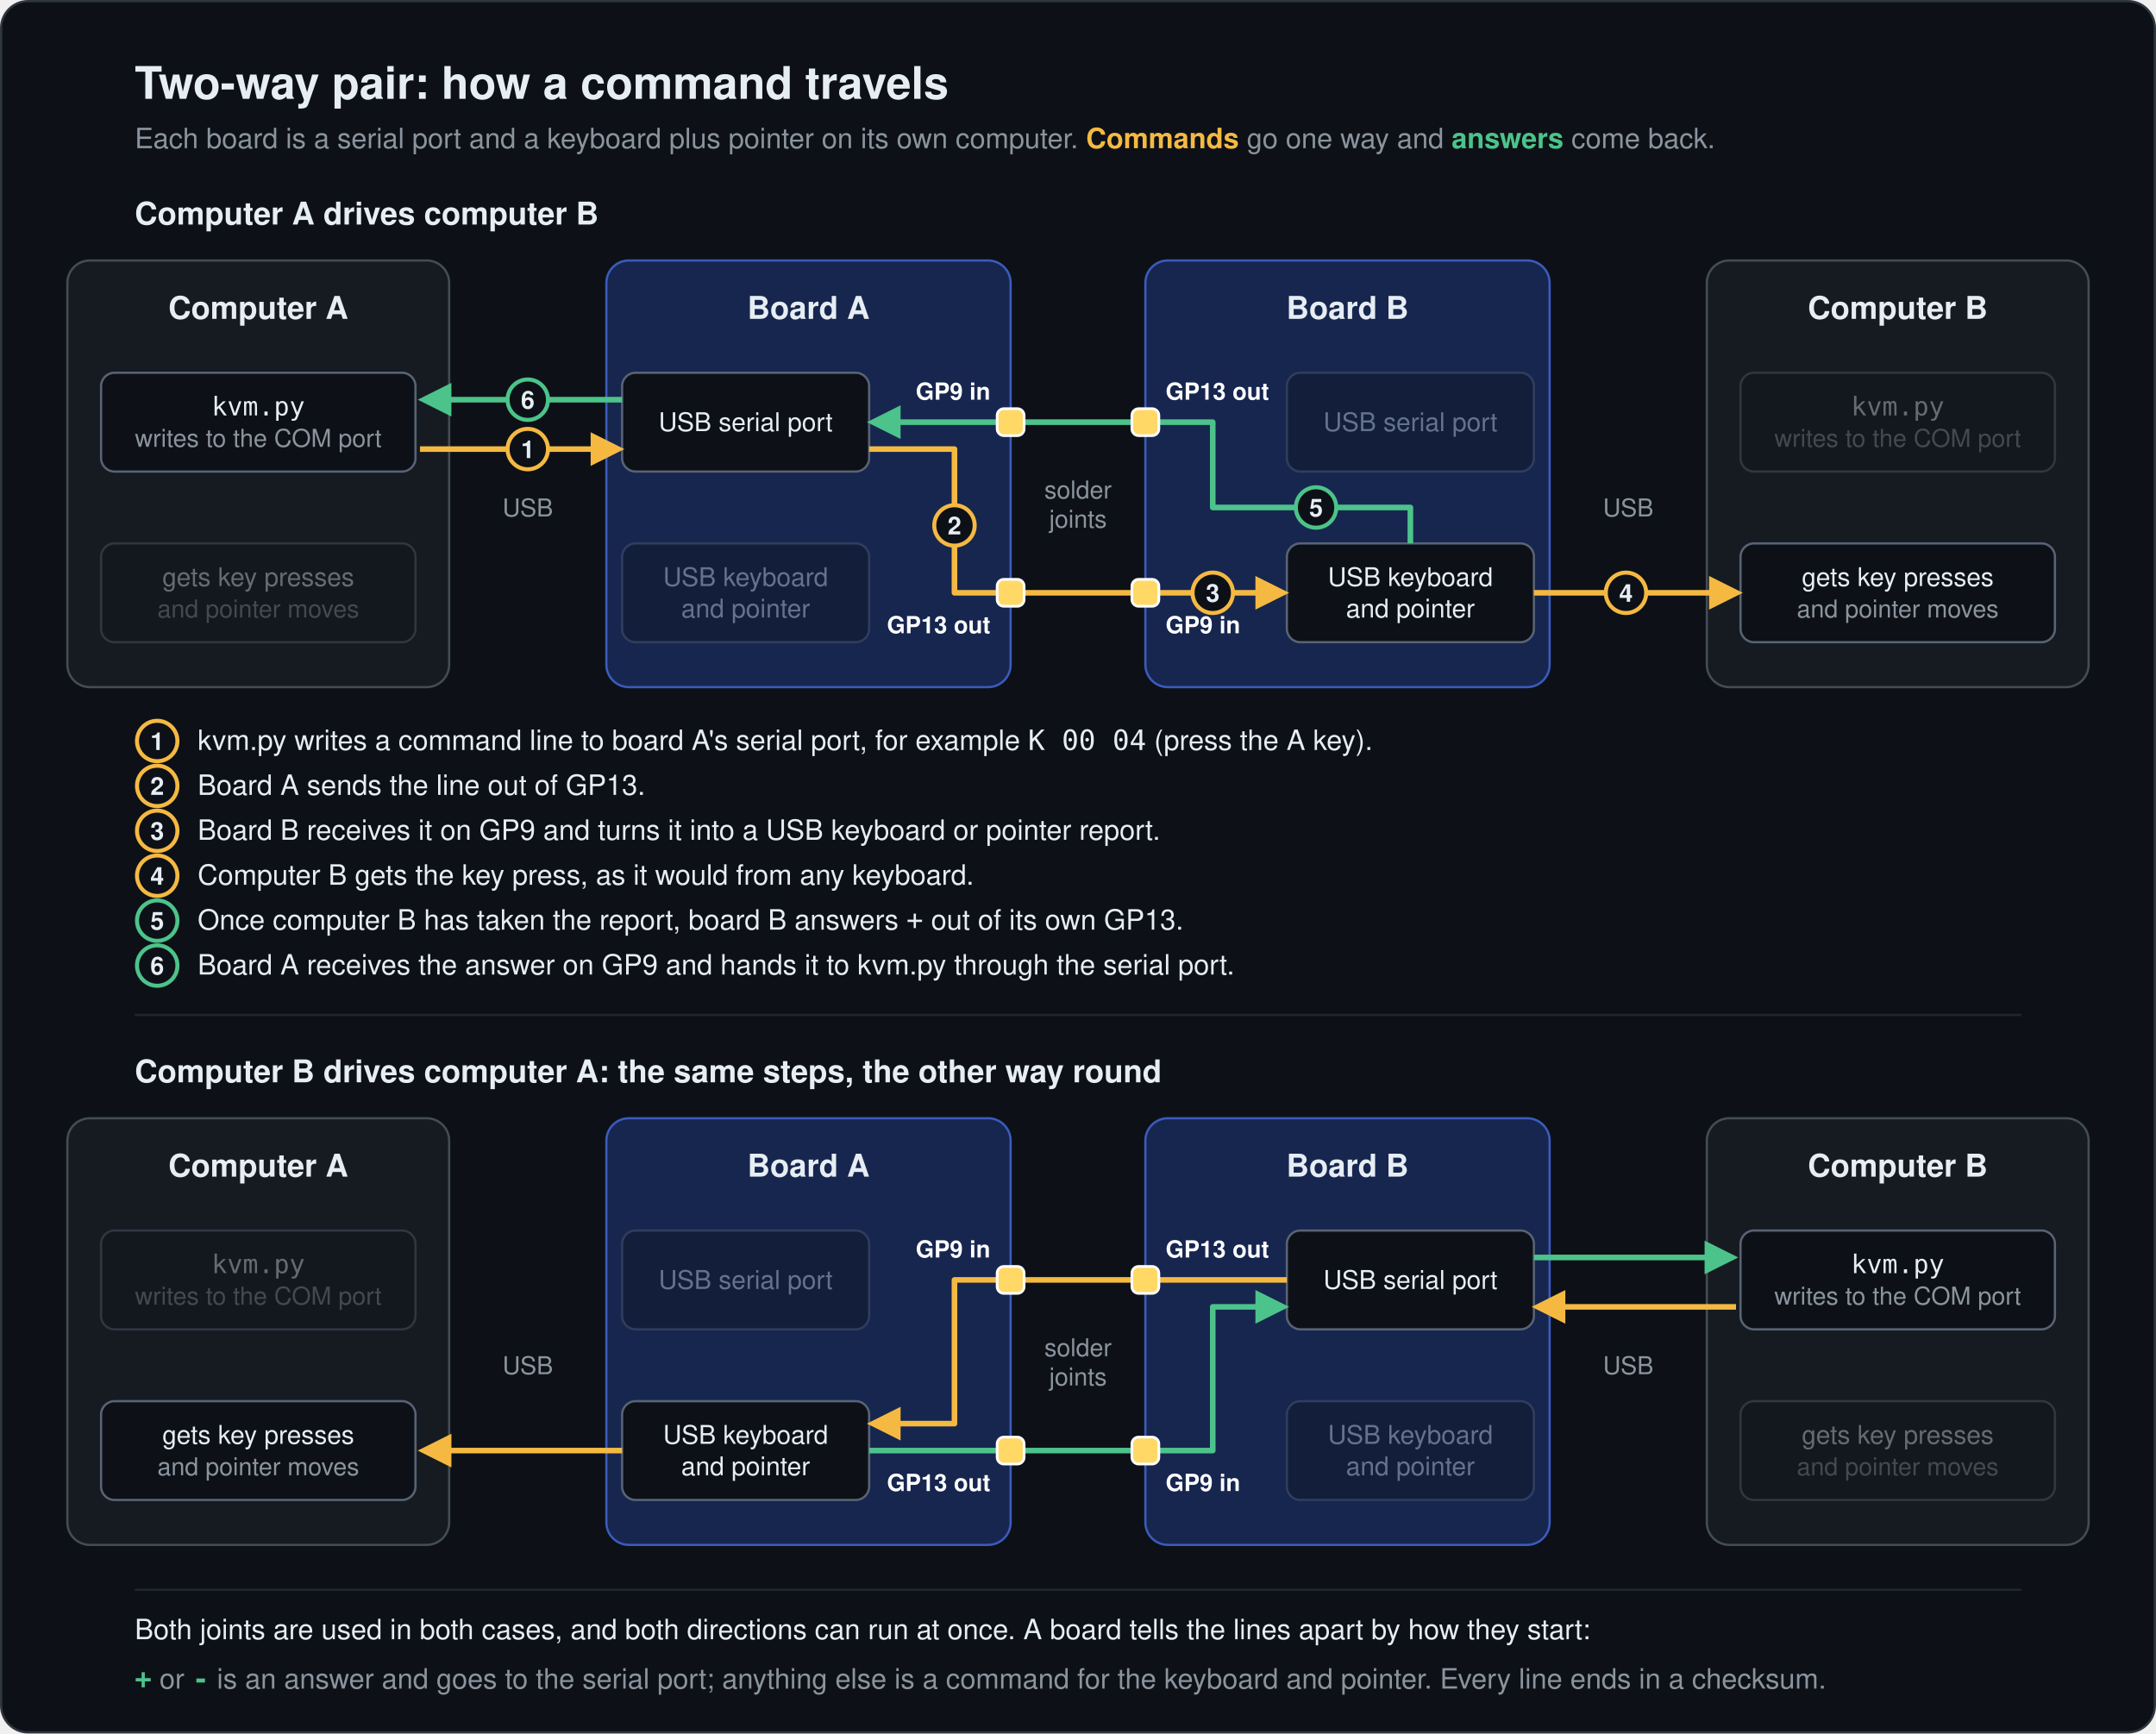
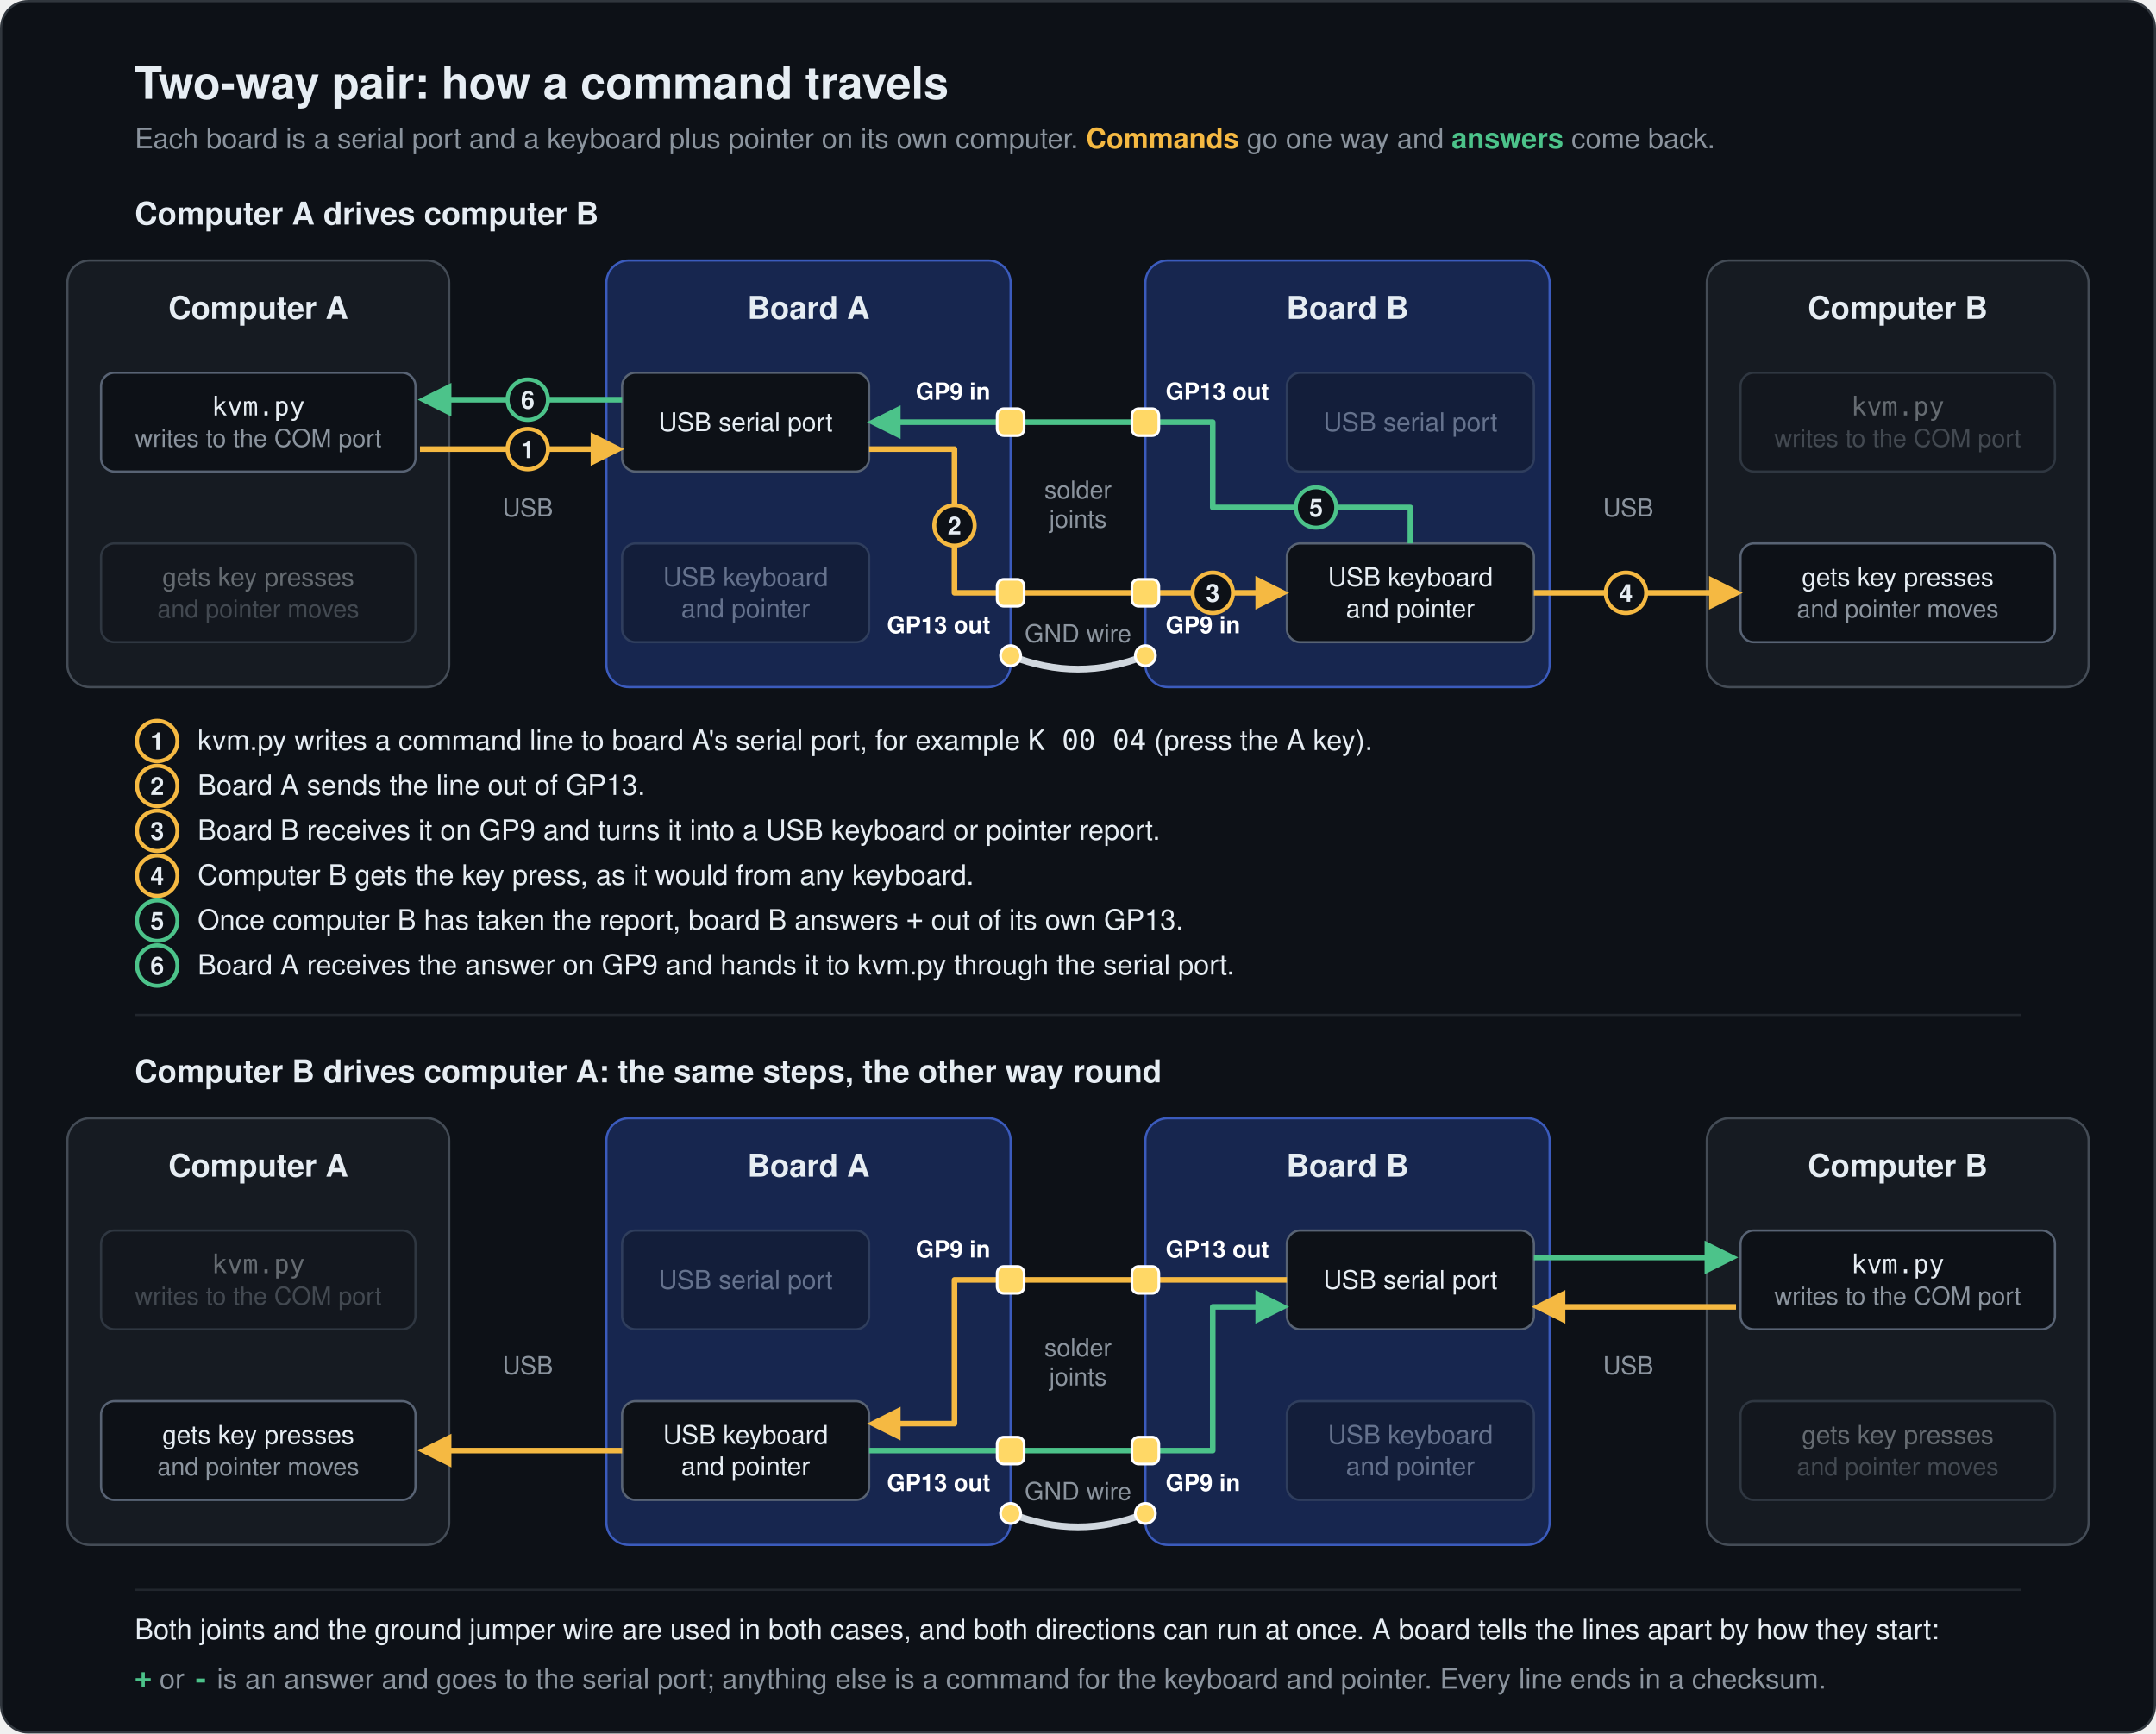
<svg xmlns="http://www.w3.org/2000/svg" viewBox="0 0 960 772" width="960" height="772" role="img" aria-labelledby="t d">
  <defs>
    <marker id="c" viewBox="0 0 10 10" refX="8" refY="5" markerWidth="6" markerHeight="6" orient="auto">
      <path d="M0 0L10 5L0 10z" fill="#f5b942" />
    </marker>
    <marker id="r" viewBox="0 0 10 10" refX="8" refY="5" markerWidth="6" markerHeight="6" orient="auto">
      <path d="M0 0L10 5L0 10z" fill="#4cc38a" />
    </marker>
  </defs>
  <style>
    text { font-family: -apple-system, BlinkMacSystemFont, "Segoe UI", Helvetica, Arial, sans-serif; fill: #e6edf3; }
    .dim { fill: #8b949e; }
    .mono { font-family: ui-monospace, SFMono-Regular, Consolas, Menlo, monospace; }
    .box { fill: #161b22; stroke: #444c56; }
    .board { fill: #17264f; stroke: #3b5bbd; }
    .part { fill: #0d1117; stroke: #586374; }
    .h { font-size: 14px; font-weight: 700; }
    .p { font-size: 11.5px; fill: #e6edf3; }
    .pin { font-size: 10.5px; font-weight: 700; fill: #ffffff; }
    .s { font-size: 11px; fill: #8b949e; }
    .leg { font-size: 12.5px; }
    .pad { fill: #ffd866; stroke: #ffffff; stroke-width: 1.2; }
    .cmd { fill: none; stroke: #f5b942; stroke-width: 2.5; stroke-linejoin: round; }
    .ans { fill: none; stroke: #4cc38a; stroke-width: 2.5; stroke-linejoin: round; }
    .off { opacity: 0.38; }
  </style>
  <rect x="0.5" y="0.5" width="959" height="771" rx="12" fill="#0d1117" stroke="#30363d" />
  <text x="60" y="44" font-size="20" font-weight="700">Two-way pair: how a command travels</text>
  <text x="60" y="66" font-size="12.5" class="dim">Each board is a serial port and a keyboard plus pointer on its own computer. <tspan fill="#f5b942" font-weight="700">Commands</tspan> go one way and <tspan fill="#4cc38a" font-weight="700">answers</tspan> come back.</text>
  <text x="60" y="100" class="h">Computer A drives computer B</text>
  <rect class="box" x="30" y="116" width="170" height="190" rx="10" />
  <text class="h" x="115" y="142" text-anchor="middle">Computer A</text>
  <rect class="box" x="760" y="116" width="170" height="190" rx="10" />
  <text class="h" x="845" y="142" text-anchor="middle">Computer B</text>
  <g>
    <rect class="part" x="45" y="166" width="140" height="44" rx="6" />
    <text class="p mono" x="115.0" y="185" text-anchor="middle">kvm.py</text>
    <text class="s" x="115.0" y="199" text-anchor="middle">writes to the COM port</text>
  </g>
  <g class="off">
    <rect class="part" x="45" y="242" width="140" height="44" rx="6" />
    <text class="p" x="115.0" y="261" text-anchor="middle">gets key presses</text>
    <text class="s" x="115.0" y="275" text-anchor="middle">and pointer moves</text>
  </g>
  <g class="off">
    <rect class="part" x="775" y="166" width="140" height="44" rx="6" />
    <text class="p mono" x="845.0" y="185" text-anchor="middle">kvm.py</text>
    <text class="s" x="845.0" y="199" text-anchor="middle">writes to the COM port</text>
  </g>
  <g>
    <rect class="part" x="775" y="242" width="140" height="44" rx="6" />
    <text class="p" x="845.0" y="261" text-anchor="middle">gets key presses</text>
    <text class="s" x="845.0" y="275" text-anchor="middle">and pointer moves</text>
  </g>
  <rect class="board" x="270" y="116" width="180" height="190" rx="10" />
  <text class="h" x="360" y="142" text-anchor="middle">Board A</text>
  <rect class="board" x="510" y="116" width="180" height="190" rx="10" />
  <text class="h" x="600" y="142" text-anchor="middle">Board B</text>
  <g>
    <rect class="part" x="277" y="166" width="110" height="44" rx="6" />
    <text class="p" x="332.0" y="192" text-anchor="middle">USB serial port</text>
  </g>
  <g class="off">
    <rect class="part" x="277" y="242" width="110" height="44" rx="6" />
    <text class="p" x="332.0" y="261" text-anchor="middle">USB keyboard</text>
    <text class="p" x="332.0" y="275" text-anchor="middle">and pointer</text>
  </g>
  <g class="off">
    <rect class="part" x="573" y="166" width="110" height="44" rx="6" />
    <text class="p" x="628.0" y="192" text-anchor="middle">USB serial port</text>
  </g>
  <g>
    <rect class="part" x="573" y="242" width="110" height="44" rx="6" />
    <text class="p" x="628.0" y="261" text-anchor="middle">USB keyboard</text>
    <text class="p" x="628.0" y="275" text-anchor="middle">and pointer</text>
  </g>
  <text class="s" x="235" y="230" text-anchor="middle">USB</text>
  <text class="s" x="725" y="230" text-anchor="middle">USB</text>
  <text class="s" x="480" y="222" text-anchor="middle">solder</text>
  <text class="s" x="480" y="235" text-anchor="middle">joints</text>
  <text class="pin" x="441" y="178" text-anchor="end">GP9 in</text>
  <text class="pin" x="441" y="282" text-anchor="end">GP13 out</text>
  <text class="pin" x="519" y="178">GP13 out</text>
  <text class="pin" x="519" y="282">GP9 in</text>
  <path class="cmd" d="M187 200H275" marker-end="url(#c)" />
  <path class="cmd" d="M387 200H425V264H571" marker-end="url(#c)" />
  <path class="cmd" d="M683 264H773" marker-end="url(#c)" />
  <path class="ans" d="M628 242V226H540V188H389" marker-end="url(#r)" />
  <path class="ans" d="M277 178H189" marker-end="url(#r)" />
  <circle cx="235" cy="200" r="9" fill="#0d1117" stroke="#f5b942" stroke-width="1.8" />
  <text x="235" y="204" font-size="11" font-weight="700" text-anchor="middle" fill="#f5b942">1</text>
  <circle cx="425" cy="234" r="9" fill="#0d1117" stroke="#f5b942" stroke-width="1.8" />
  <text x="425" y="238" font-size="11" font-weight="700" text-anchor="middle" fill="#f5b942">2</text>
  <circle cx="540" cy="264" r="9" fill="#0d1117" stroke="#f5b942" stroke-width="1.8" />
  <text x="540" y="268" font-size="11" font-weight="700" text-anchor="middle" fill="#f5b942">3</text>
  <circle cx="724" cy="264" r="9" fill="#0d1117" stroke="#f5b942" stroke-width="1.8" />
  <text x="724" y="268" font-size="11" font-weight="700" text-anchor="middle" fill="#f5b942">4</text>
  <circle cx="586" cy="226" r="9" fill="#0d1117" stroke="#4cc38a" stroke-width="1.8" />
  <text x="586" y="230" font-size="11" font-weight="700" text-anchor="middle" fill="#4cc38a">5</text>
  <circle cx="235" cy="178" r="9" fill="#0d1117" stroke="#4cc38a" stroke-width="1.8" />
  <text x="235" y="182" font-size="11" font-weight="700" text-anchor="middle" fill="#4cc38a">6</text>
+   <path d="M450 292Q480 304 510 292" fill="none" stroke="#d0d7de" stroke-width="3" stroke-linecap="round" />
+   <circle cx="450" cy="292" r="4.5" fill="#ffd866" stroke="#ffffff" stroke-width="1.2" />
+   <circle cx="510" cy="292" r="4.5" fill="#ffd866" stroke="#ffffff" stroke-width="1.2" />
+   <text class="s" x="480" y="286" text-anchor="middle" fill="#c9d1d9">GND wire</text>
  <rect class="pad" x="444" y="182" width="12" height="12" rx="3" />
  <rect class="pad" x="444" y="258" width="12" height="12" rx="3" />
  <rect class="pad" x="504" y="182" width="12" height="12" rx="3" />
  <rect class="pad" x="504" y="258" width="12" height="12" rx="3" />
  <circle cx="70" cy="330" r="9" fill="#0d1117" stroke="#f5b942" stroke-width="1.8" />
  <text x="70" y="334" font-size="11" font-weight="700" text-anchor="middle" fill="#f5b942">1</text>
  <text class="leg" x="88" y="334">kvm.py writes a command line to board A's serial port, for example <tspan class="mono">K 00 04</tspan> (press the A key).</text>
  <circle cx="70" cy="350" r="9" fill="#0d1117" stroke="#f5b942" stroke-width="1.8" />
  <text x="70" y="354" font-size="11" font-weight="700" text-anchor="middle" fill="#f5b942">2</text>
  <text class="leg" x="88" y="354">Board A sends the line out of GP13.</text>
  <circle cx="70" cy="370" r="9" fill="#0d1117" stroke="#f5b942" stroke-width="1.8" />
  <text x="70" y="374" font-size="11" font-weight="700" text-anchor="middle" fill="#f5b942">3</text>
  <text class="leg" x="88" y="374">Board B receives it on GP9 and turns it into a USB keyboard or pointer report.</text>
  <circle cx="70" cy="390" r="9" fill="#0d1117" stroke="#f5b942" stroke-width="1.8" />
  <text x="70" y="394" font-size="11" font-weight="700" text-anchor="middle" fill="#f5b942">4</text>
  <text class="leg" x="88" y="394">Computer B gets the key press, as it would from any keyboard.</text>
  <circle cx="70" cy="410" r="9" fill="#0d1117" stroke="#4cc38a" stroke-width="1.8" />
  <text x="70" y="414" font-size="11" font-weight="700" text-anchor="middle" fill="#4cc38a">5</text>
  <text class="leg" x="88" y="414">Once computer B has taken the report, board B answers <tspan class="mono">+</tspan> out of its own GP13.</text>
  <circle cx="70" cy="430" r="9" fill="#0d1117" stroke="#4cc38a" stroke-width="1.8" />
  <text x="70" y="434" font-size="11" font-weight="700" text-anchor="middle" fill="#4cc38a">6</text>
  <text class="leg" x="88" y="434">Board A receives the answer on GP9 and hands it to kvm.py through the serial port.</text>
  <line x1="60" y1="452" x2="900" y2="452" stroke="#21262d" />
  <text x="60" y="482" class="h">Computer B drives computer A: the same steps, the other way round</text>
  <rect class="box" x="30" y="498" width="170" height="190" rx="10" />
  <text class="h" x="115" y="524" text-anchor="middle">Computer A</text>
  <rect class="box" x="760" y="498" width="170" height="190" rx="10" />
  <text class="h" x="845" y="524" text-anchor="middle">Computer B</text>
  <g class="off">
    <rect class="part" x="45" y="548" width="140" height="44" rx="6" />
    <text class="p mono" x="115.0" y="567" text-anchor="middle">kvm.py</text>
    <text class="s" x="115.0" y="581" text-anchor="middle">writes to the COM port</text>
  </g>
  <g>
    <rect class="part" x="45" y="624" width="140" height="44" rx="6" />
    <text class="p" x="115.0" y="643" text-anchor="middle">gets key presses</text>
    <text class="s" x="115.0" y="657" text-anchor="middle">and pointer moves</text>
  </g>
  <g>
    <rect class="part" x="775" y="548" width="140" height="44" rx="6" />
    <text class="p mono" x="845.0" y="567" text-anchor="middle">kvm.py</text>
    <text class="s" x="845.0" y="581" text-anchor="middle">writes to the COM port</text>
  </g>
  <g class="off">
    <rect class="part" x="775" y="624" width="140" height="44" rx="6" />
    <text class="p" x="845.0" y="643" text-anchor="middle">gets key presses</text>
    <text class="s" x="845.0" y="657" text-anchor="middle">and pointer moves</text>
  </g>
  <rect class="board" x="270" y="498" width="180" height="190" rx="10" />
  <text class="h" x="360" y="524" text-anchor="middle">Board A</text>
  <rect class="board" x="510" y="498" width="180" height="190" rx="10" />
  <text class="h" x="600" y="524" text-anchor="middle">Board B</text>
  <g class="off">
    <rect class="part" x="277" y="548" width="110" height="44" rx="6" />
    <text class="p" x="332.0" y="574" text-anchor="middle">USB serial port</text>
  </g>
  <g>
    <rect class="part" x="277" y="624" width="110" height="44" rx="6" />
    <text class="p" x="332.0" y="643" text-anchor="middle">USB keyboard</text>
    <text class="p" x="332.0" y="657" text-anchor="middle">and pointer</text>
  </g>
  <g>
    <rect class="part" x="573" y="548" width="110" height="44" rx="6" />
    <text class="p" x="628.0" y="574" text-anchor="middle">USB serial port</text>
  </g>
  <g class="off">
    <rect class="part" x="573" y="624" width="110" height="44" rx="6" />
    <text class="p" x="628.0" y="643" text-anchor="middle">USB keyboard</text>
    <text class="p" x="628.0" y="657" text-anchor="middle">and pointer</text>
  </g>
  <text class="s" x="235" y="612" text-anchor="middle">USB</text>
  <text class="s" x="725" y="612" text-anchor="middle">USB</text>
  <text class="s" x="480" y="604" text-anchor="middle">solder</text>
  <text class="s" x="480" y="617" text-anchor="middle">joints</text>
  <text class="pin" x="441" y="560" text-anchor="end">GP9 in</text>
  <text class="pin" x="441" y="664" text-anchor="end">GP13 out</text>
  <text class="pin" x="519" y="560">GP13 out</text>
  <text class="pin" x="519" y="664">GP9 in</text>
  <path class="cmd" d="M773 582H685" marker-end="url(#c)" />
  <path class="cmd" d="M573 570H425V634H389" marker-end="url(#c)" />
  <path class="cmd" d="M277 646H189" marker-end="url(#c)" />
  <path class="ans" d="M387 646H540V582H571" marker-end="url(#r)" />
  <path class="ans" d="M683 560H771" marker-end="url(#r)" />
+   <path d="M450 674Q480 686 510 674" fill="none" stroke="#d0d7de" stroke-width="3" stroke-linecap="round" />
+   <circle cx="450" cy="674" r="4.5" fill="#ffd866" stroke="#ffffff" stroke-width="1.2" />
+   <circle cx="510" cy="674" r="4.5" fill="#ffd866" stroke="#ffffff" stroke-width="1.2" />
+   <text class="s" x="480" y="668" text-anchor="middle" fill="#c9d1d9">GND wire</text>
  <rect class="pad" x="444" y="564" width="12" height="12" rx="3" />
  <rect class="pad" x="444" y="640" width="12" height="12" rx="3" />
  <rect class="pad" x="504" y="564" width="12" height="12" rx="3" />
  <rect class="pad" x="504" y="640" width="12" height="12" rx="3" />
  <line x1="60" y1="708" x2="900" y2="708" stroke="#21262d" />
-   <text x="60" y="730" font-size="12.5">Both joints are used in both cases, and both directions can run at once. A board tells the lines apart by how they start:</text>
+   <text x="60" y="730" font-size="12.5">Both joints and the ground jumper wire are used in both cases, and both directions can run at once. A board tells the lines apart by how they start:</text>
  <text x="60" y="752" font-size="12.5" class="dim">
    <tspan class="mono" fill="#4cc38a" font-weight="700">+</tspan> or <tspan class="mono" fill="#4cc38a" font-weight="700">-</tspan> is an answer and goes to the serial port; anything else is a command for the keyboard and pointer. Every line ends in a checksum.</text>
</svg>
